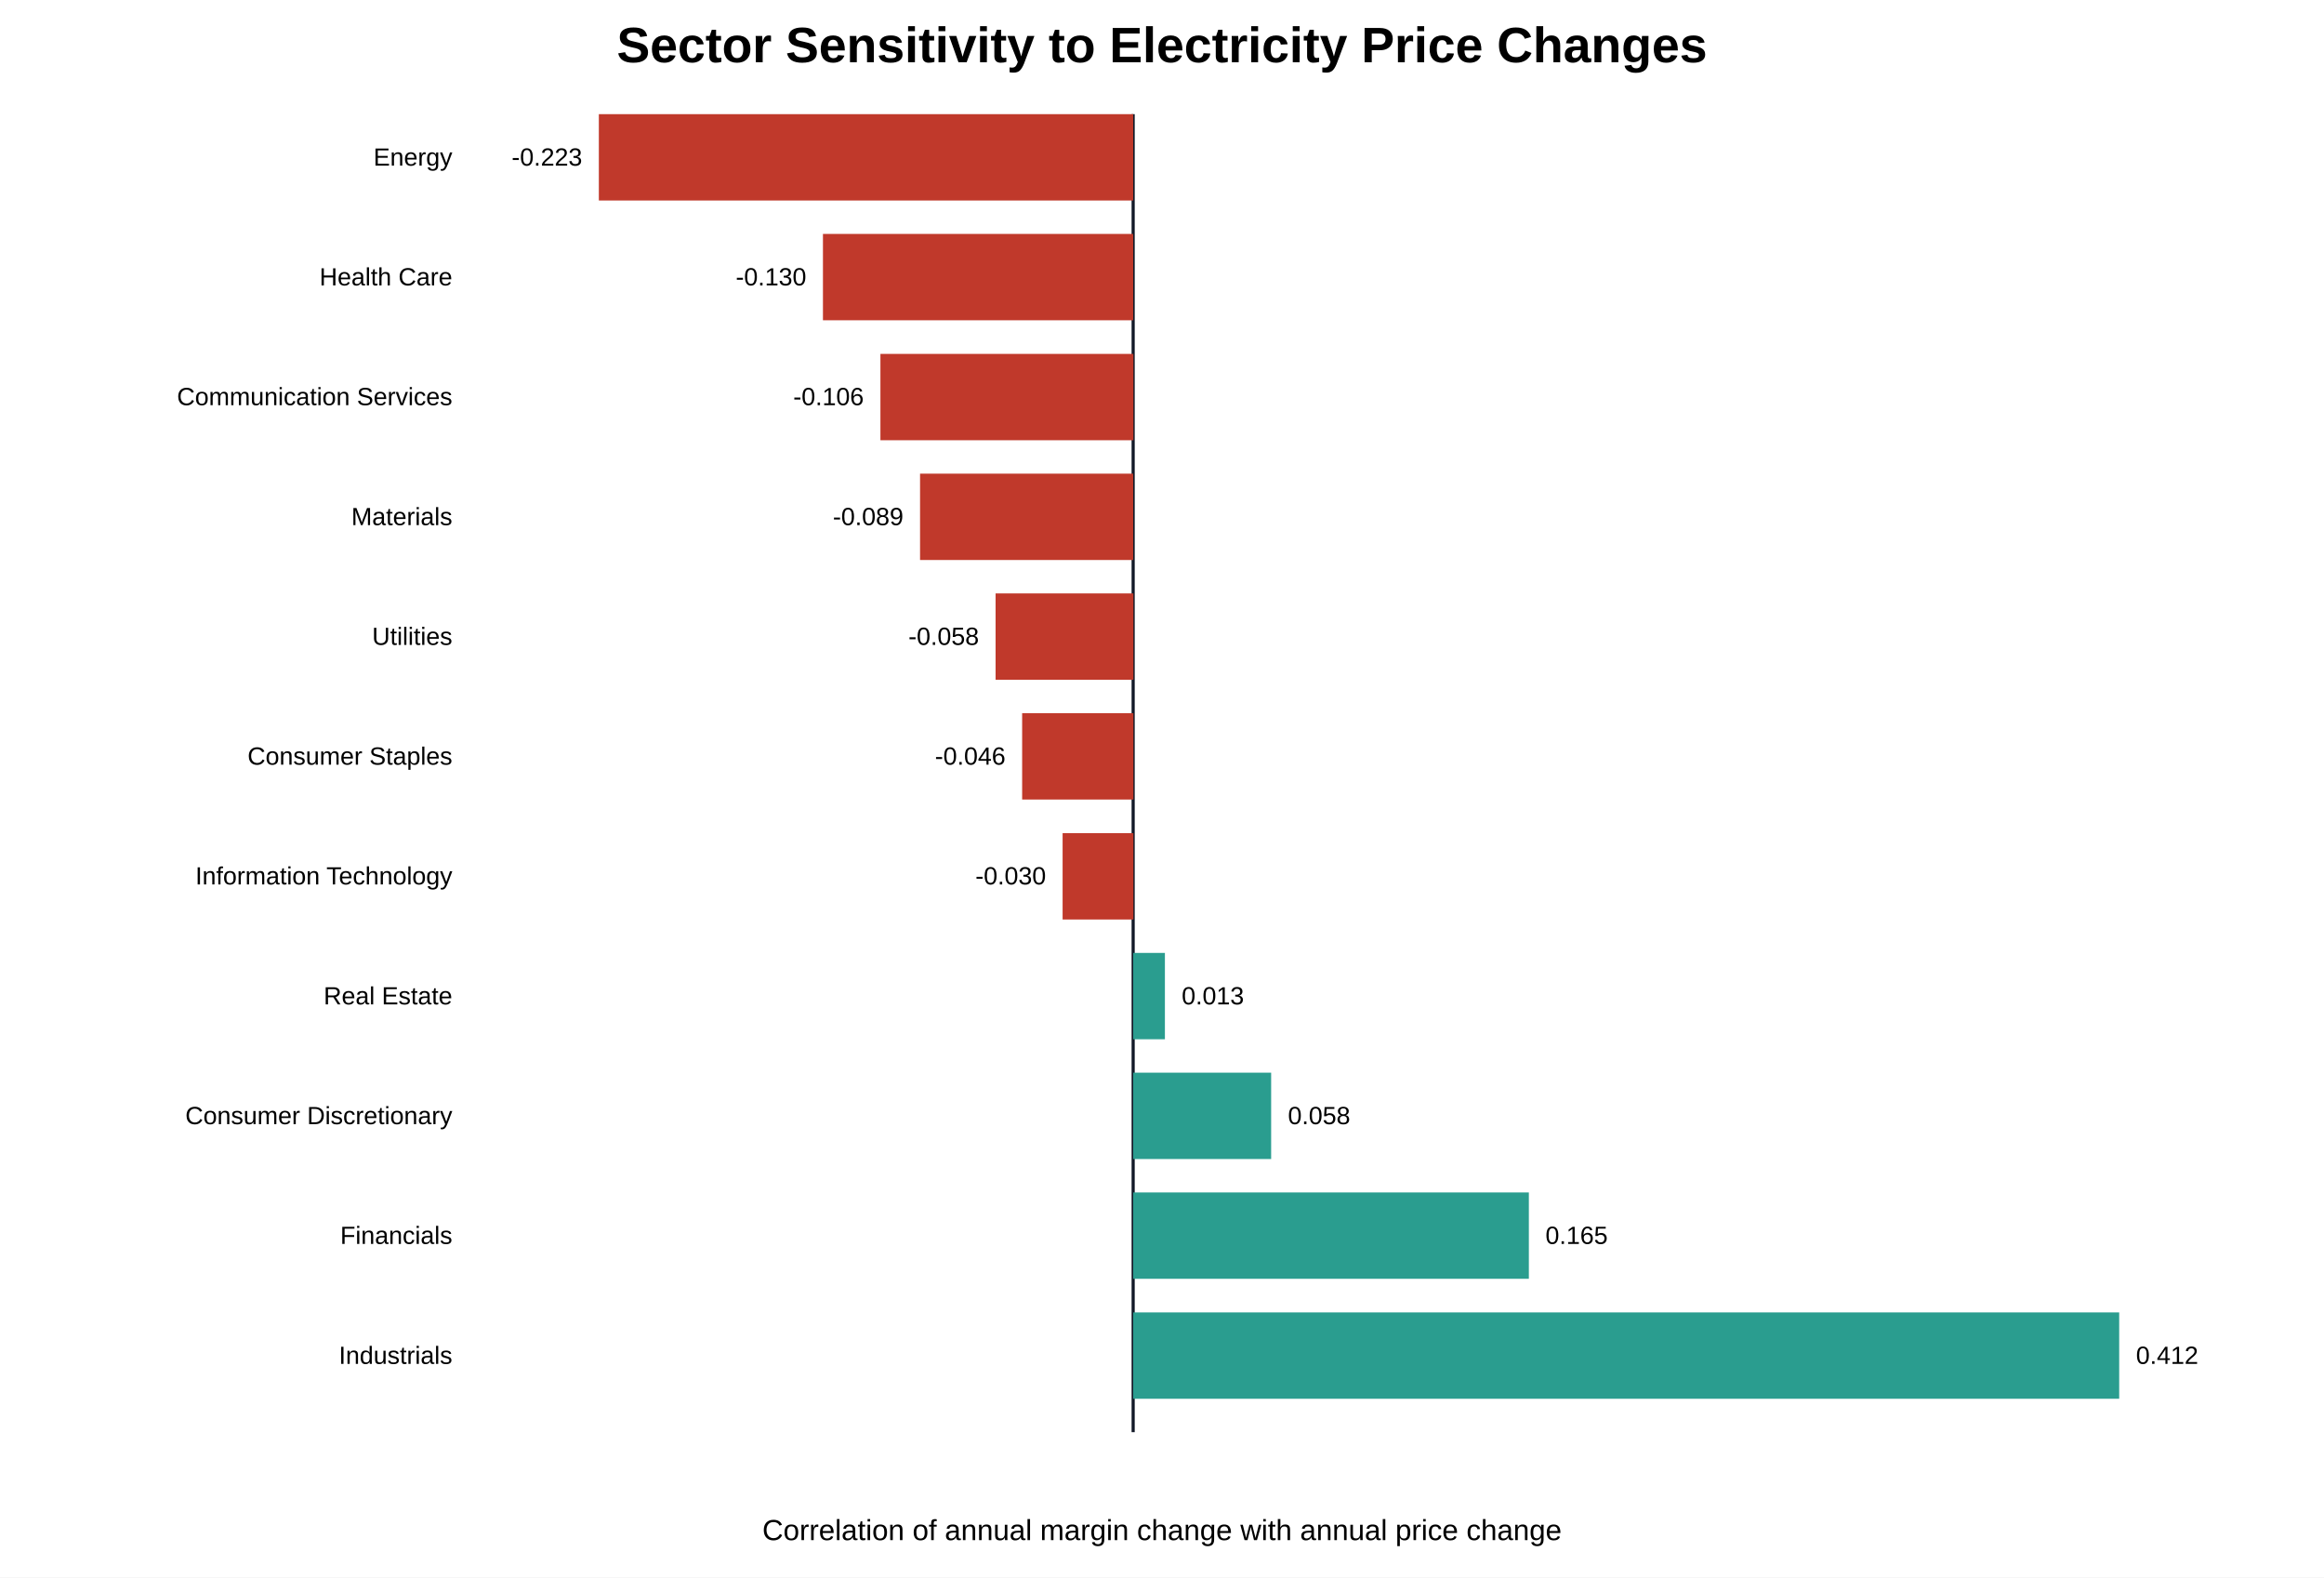
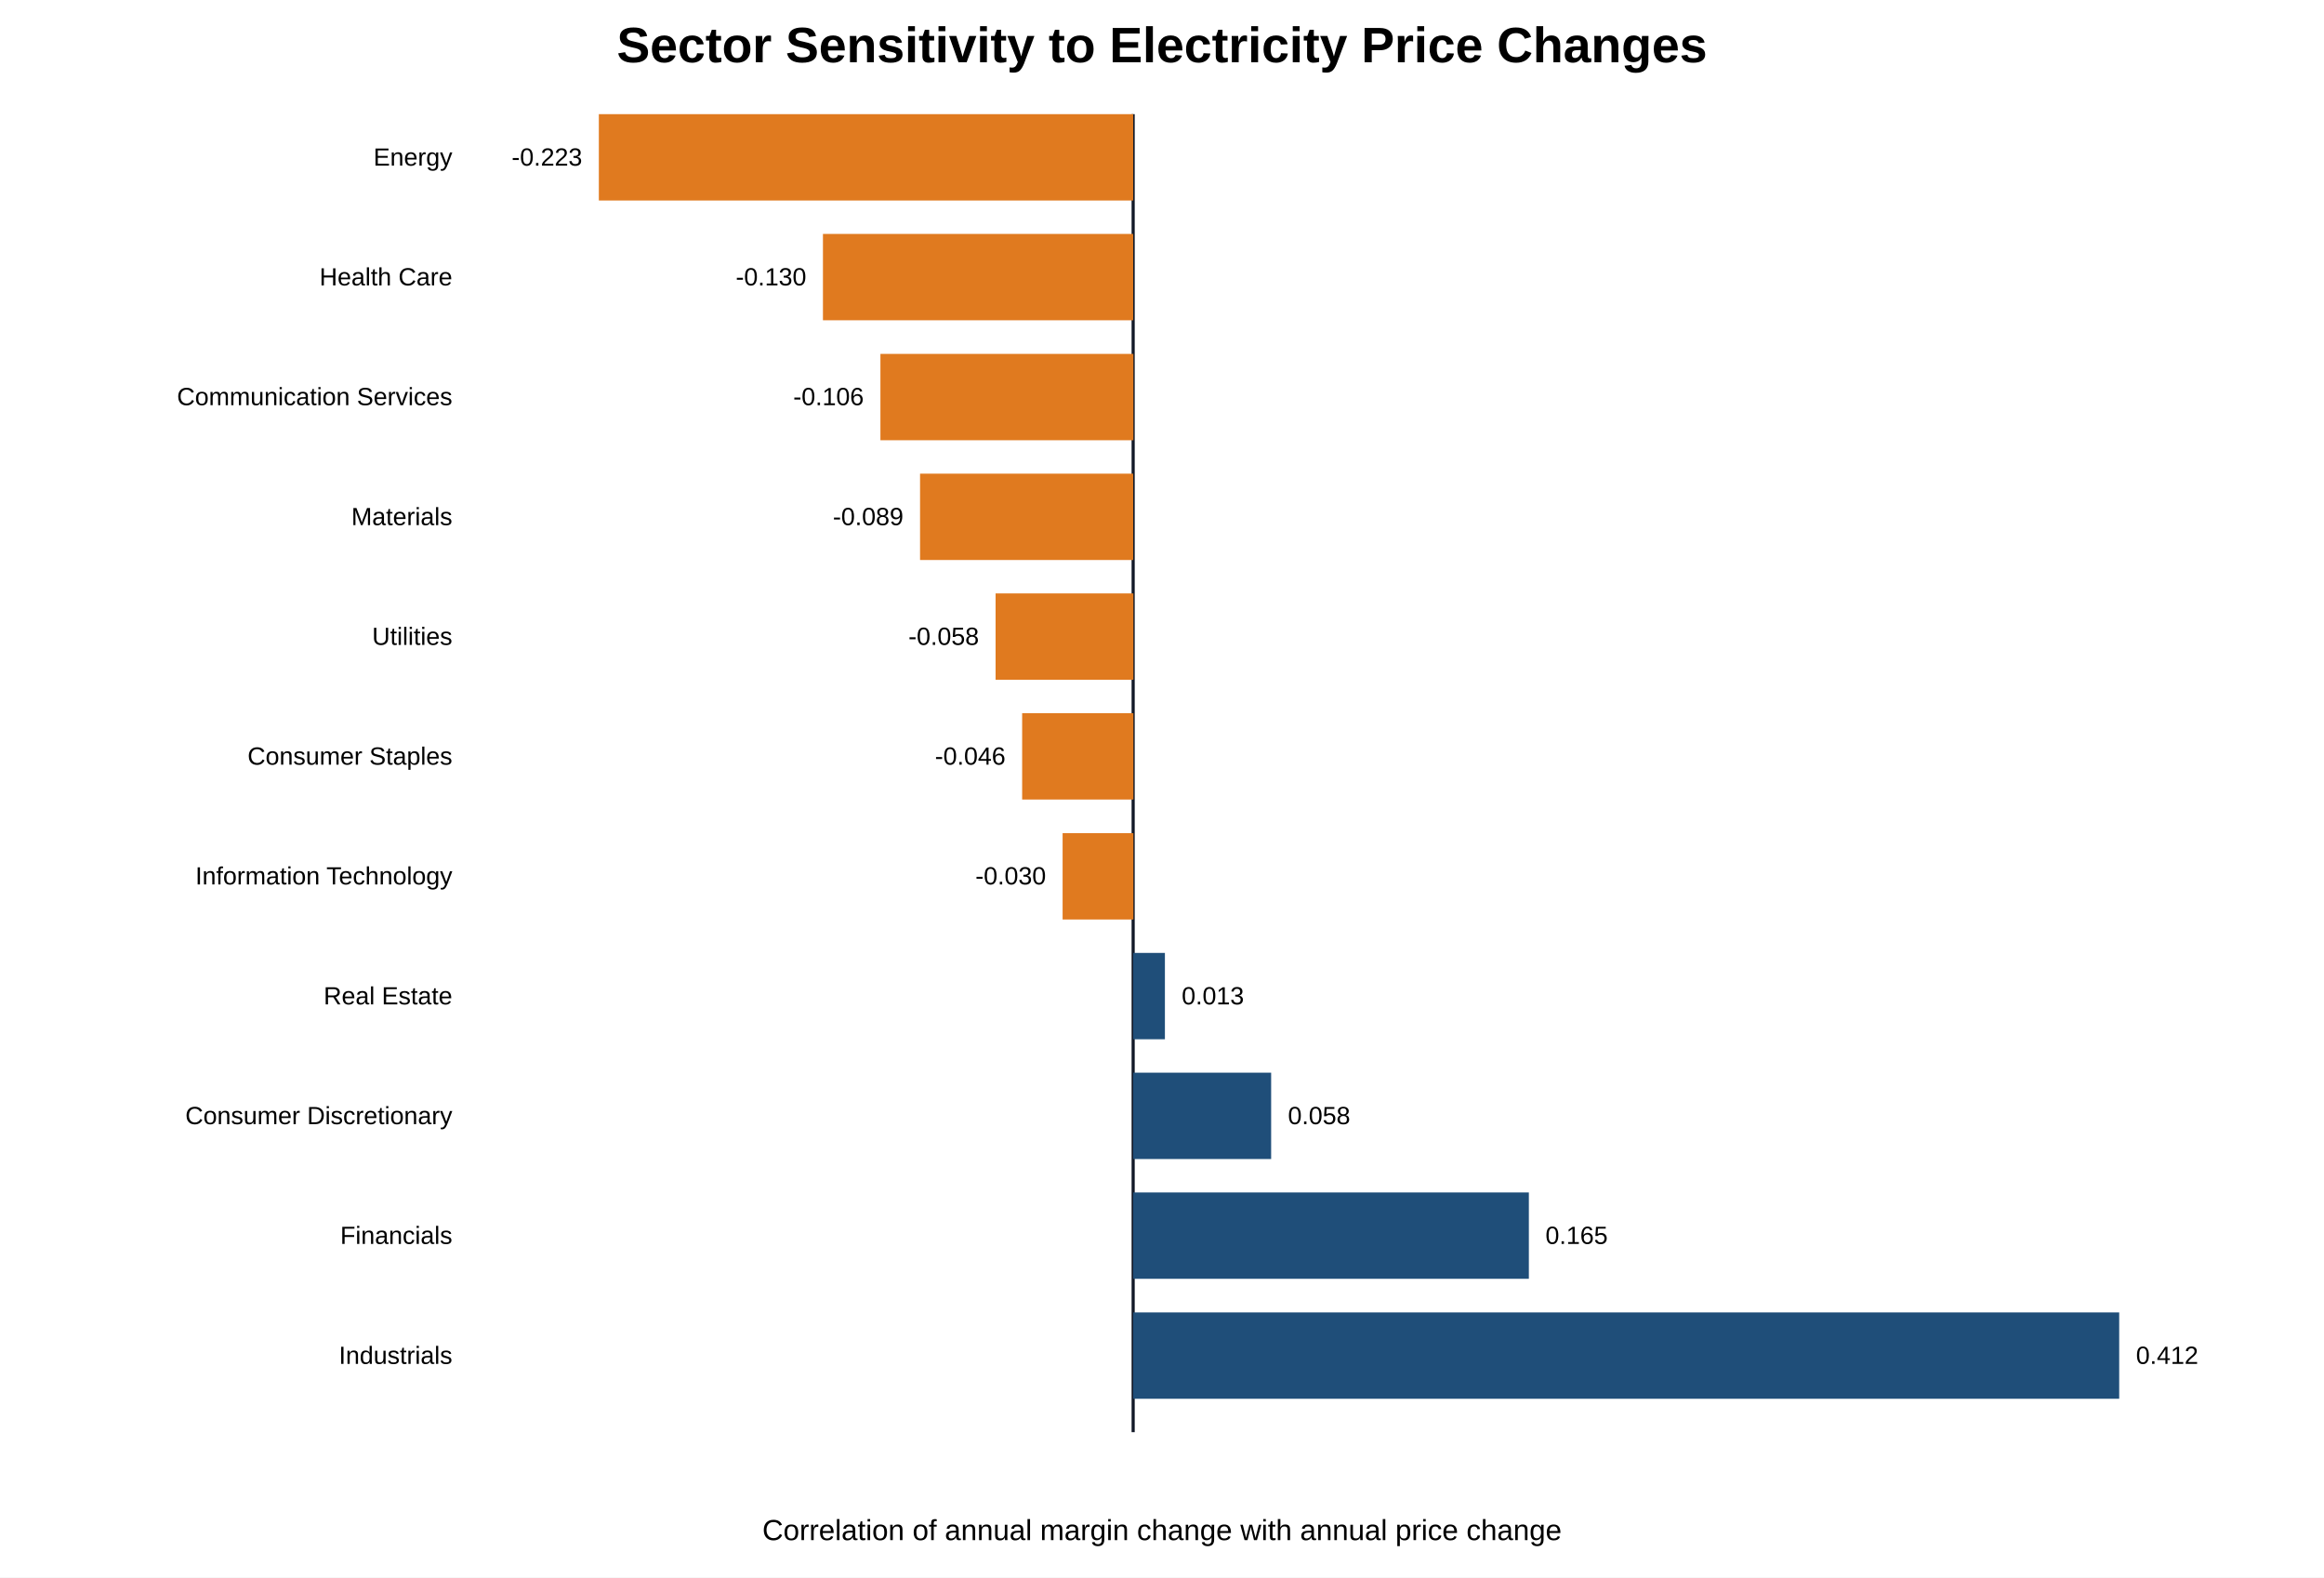
<svg xmlns="http://www.w3.org/2000/svg" width="1120" height="760" viewBox="0 0 1120 760">
  <rect width="100%" height="100%" fill="white" />
  <text x="560.0" y="30" text-anchor="middle" font-family="Arial" font-size="24" font-weight="bold">Sector Sensitivity to Electricity Price Changes</text>
  <line x1="546.1" y1="55" x2="546.1" y2="690" stroke="#111827" stroke-width="1.5" />
-   <rect x="288.6" y="55.0" width="257.5" height="41.6" fill="#c0392b" />
+   <rect x="288.6" y="55.0" width="257.5" height="41.6" fill="#e07a1f" />
  <text x="218" y="79.8" text-anchor="end" font-family="Arial" font-size="12">Energy</text>
  <text x="280.6" y="79.8" text-anchor="end" font-family="Arial" font-size="12">-0.223</text>
-   <rect x="396.6" y="112.7" width="149.5" height="41.6" fill="#c0392b" />
+   <rect x="396.6" y="112.7" width="149.5" height="41.6" fill="#e07a1f" />
  <text x="218" y="137.5" text-anchor="end" font-family="Arial" font-size="12">Health Care</text>
  <text x="388.6" y="137.5" text-anchor="end" font-family="Arial" font-size="12">-0.130</text>
-   <rect x="424.3" y="170.5" width="121.9" height="41.6" fill="#c0392b" />
+   <rect x="424.3" y="170.5" width="121.9" height="41.6" fill="#e07a1f" />
  <text x="218" y="195.2" text-anchor="end" font-family="Arial" font-size="12">Communication Services</text>
  <text x="416.3" y="195.2" text-anchor="end" font-family="Arial" font-size="12">-0.106</text>
-   <rect x="443.4" y="228.2" width="102.7" height="41.6" fill="#c0392b" />
+   <rect x="443.4" y="228.2" width="102.7" height="41.6" fill="#e07a1f" />
  <text x="218" y="253.0" text-anchor="end" font-family="Arial" font-size="12">Materials</text>
  <text x="435.4" y="253.0" text-anchor="end" font-family="Arial" font-size="12">-0.089</text>
-   <rect x="479.8" y="285.9" width="66.4" height="41.6" fill="#c0392b" />
+   <rect x="479.8" y="285.9" width="66.4" height="41.6" fill="#e07a1f" />
  <text x="218" y="310.7" text-anchor="end" font-family="Arial" font-size="12">Utilities</text>
  <text x="471.8" y="310.7" text-anchor="end" font-family="Arial" font-size="12">-0.058</text>
-   <rect x="492.6" y="343.6" width="53.6" height="41.6" fill="#c0392b" />
+   <rect x="492.6" y="343.6" width="53.6" height="41.6" fill="#e07a1f" />
  <text x="218" y="368.4" text-anchor="end" font-family="Arial" font-size="12">Consumer Staples</text>
  <text x="484.6" y="368.4" text-anchor="end" font-family="Arial" font-size="12">-0.046</text>
-   <rect x="512.1" y="401.4" width="34.1" height="41.6" fill="#c0392b" />
+   <rect x="512.1" y="401.4" width="34.1" height="41.6" fill="#e07a1f" />
  <text x="218" y="426.1" text-anchor="end" font-family="Arial" font-size="12">Information Technology</text>
  <text x="504.1" y="426.1" text-anchor="end" font-family="Arial" font-size="12">-0.030</text>
-   <rect x="546.1" y="459.1" width="15.3" height="41.6" fill="#2a9d8f" />
+   <rect x="546.1" y="459.1" width="15.3" height="41.6" fill="#1f4e79" />
  <text x="218" y="483.9" text-anchor="end" font-family="Arial" font-size="12">Real Estate</text>
  <text x="569.5" y="483.9" text-anchor="start" font-family="Arial" font-size="12">0.013</text>
-   <rect x="546.1" y="516.8" width="66.5" height="41.6" fill="#2a9d8f" />
+   <rect x="546.1" y="516.8" width="66.5" height="41.6" fill="#1f4e79" />
  <text x="218" y="541.6" text-anchor="end" font-family="Arial" font-size="12">Consumer Discretionary</text>
  <text x="620.7" y="541.6" text-anchor="start" font-family="Arial" font-size="12">0.058</text>
-   <rect x="546.1" y="574.5" width="190.7" height="41.6" fill="#2a9d8f" />
+   <rect x="546.1" y="574.5" width="190.7" height="41.6" fill="#1f4e79" />
  <text x="218" y="599.3" text-anchor="end" font-family="Arial" font-size="12">Financials</text>
  <text x="744.8" y="599.3" text-anchor="start" font-family="Arial" font-size="12">0.165</text>
-   <rect x="546.1" y="632.3" width="475.2" height="41.6" fill="#2a9d8f" />
+   <rect x="546.1" y="632.3" width="475.2" height="41.6" fill="#1f4e79" />
  <text x="218" y="657.1" text-anchor="end" font-family="Arial" font-size="12">Industrials</text>
  <text x="1029.4" y="657.1" text-anchor="start" font-family="Arial" font-size="12">0.412</text>
  <text x="560.0" y="742" text-anchor="middle" font-family="Arial" font-size="14">Correlation of annual margin change with annual price change</text>
</svg>
